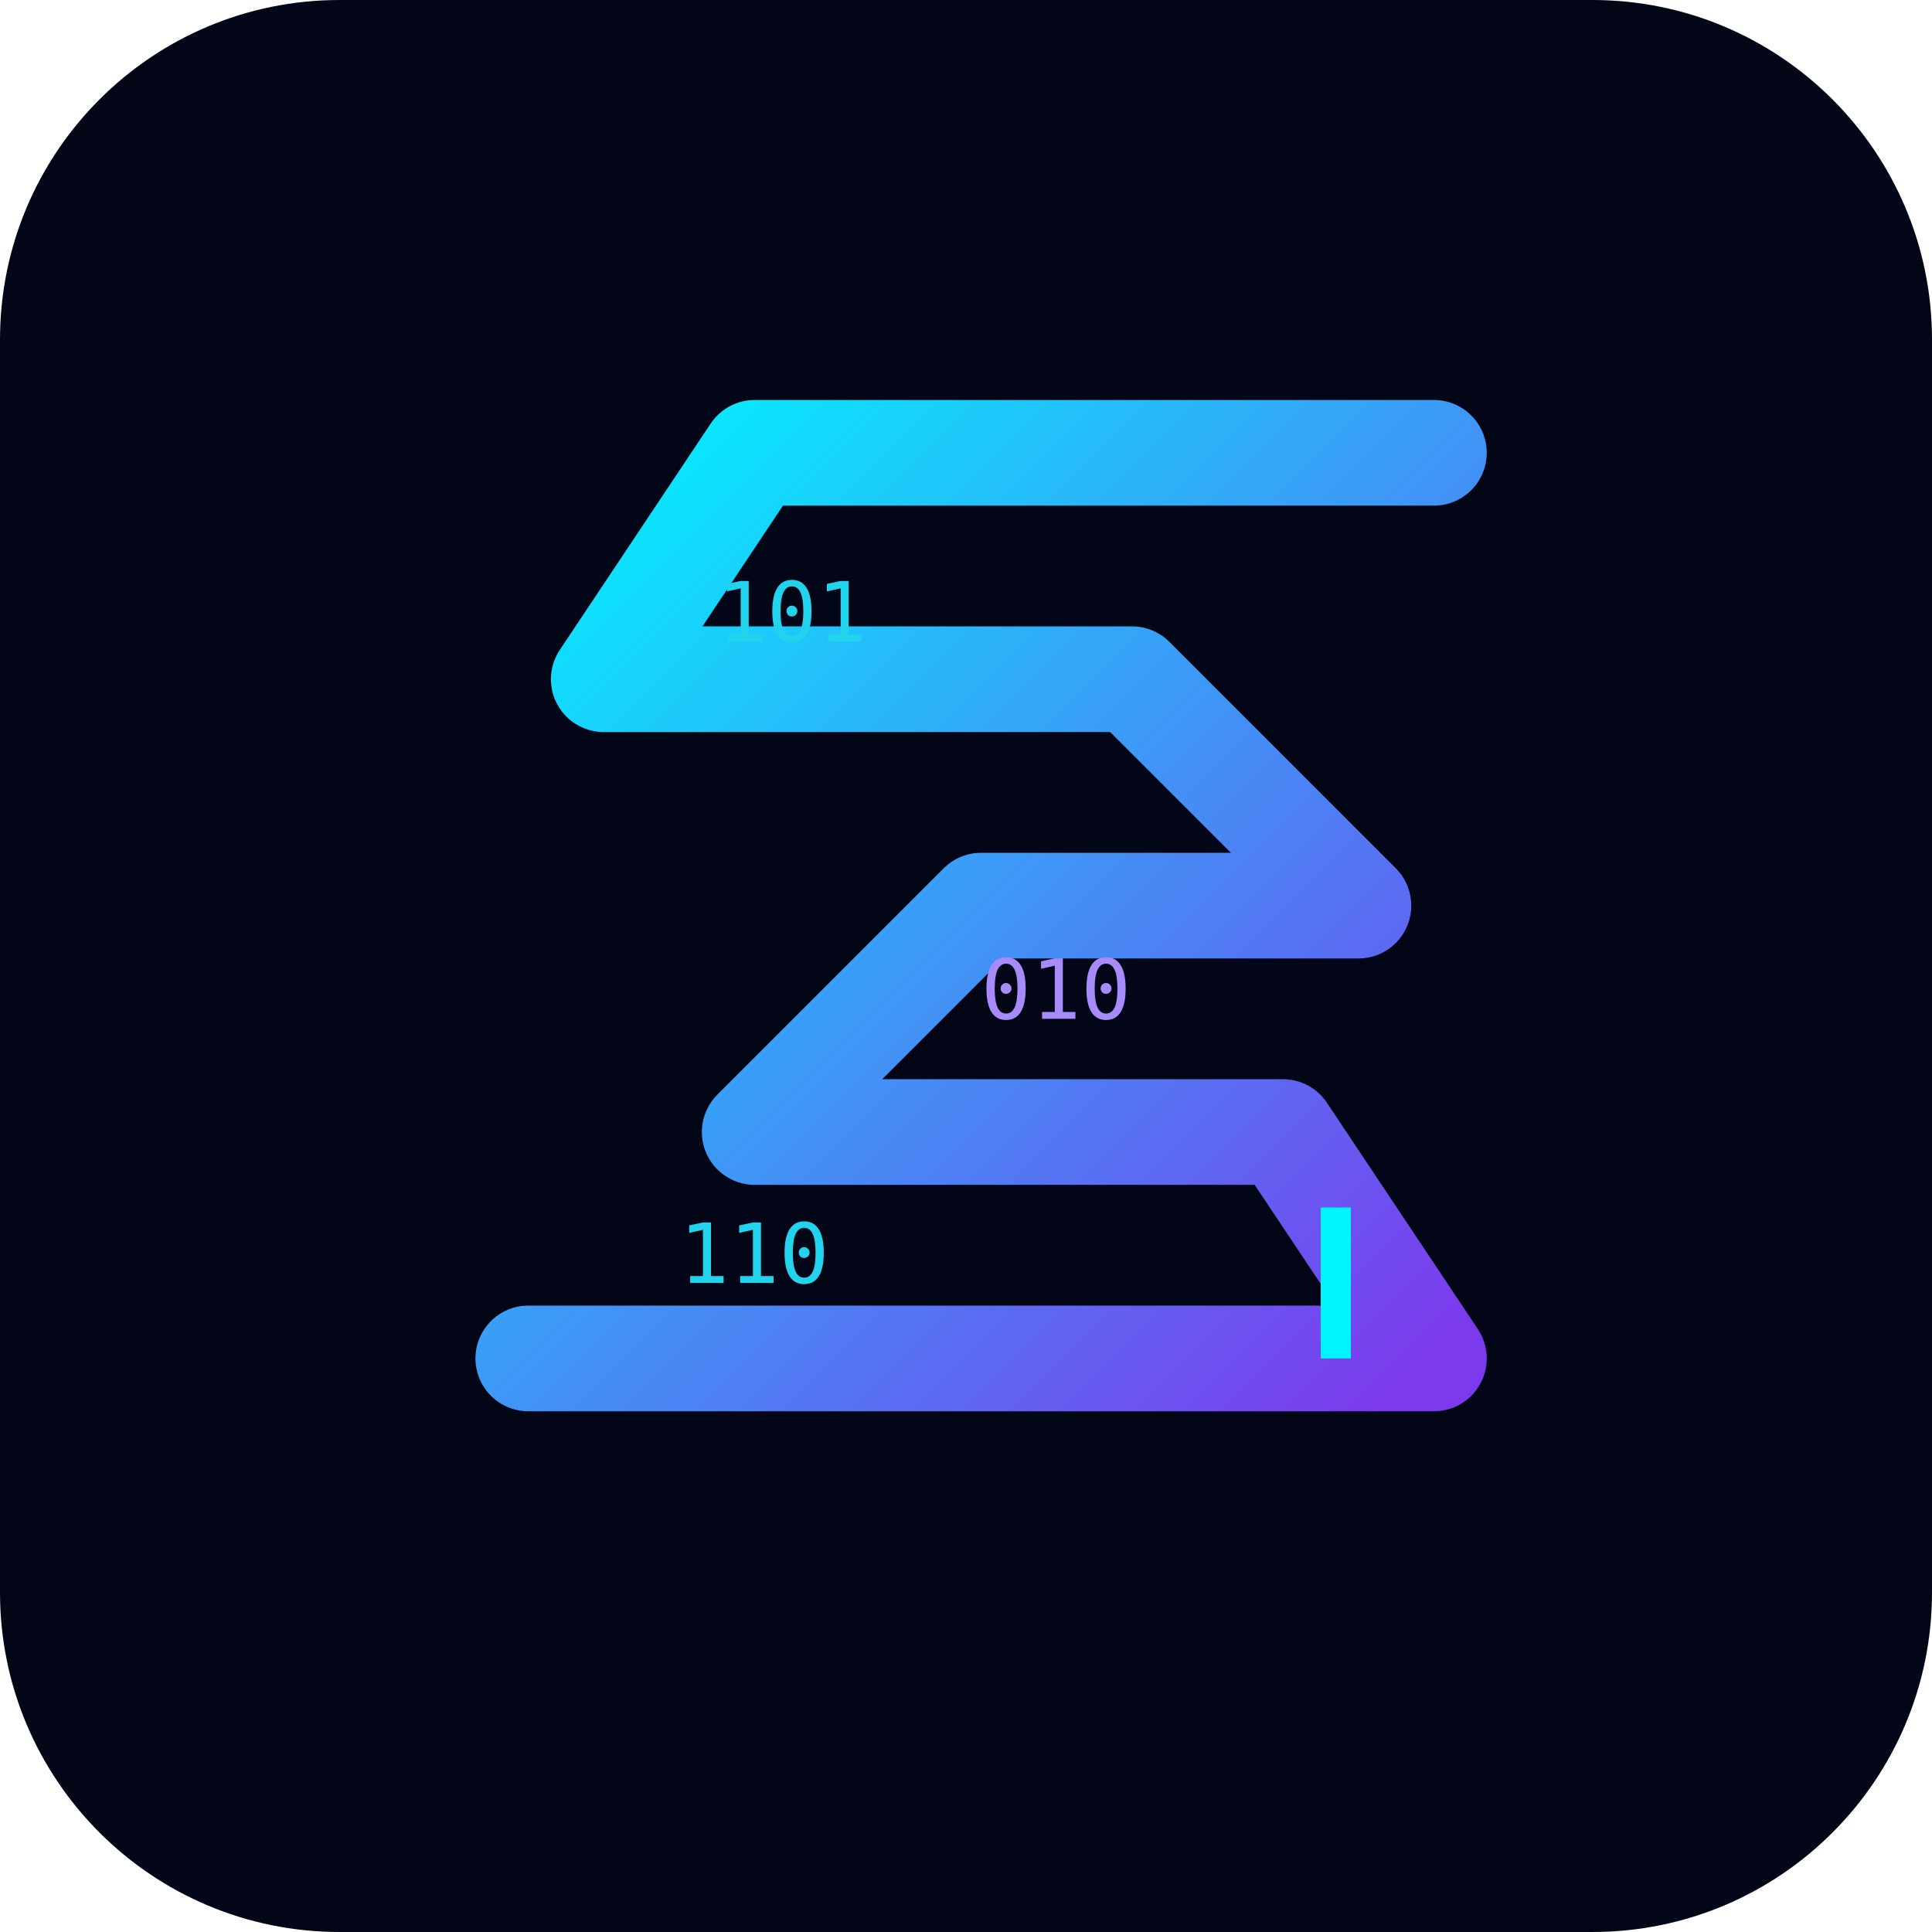
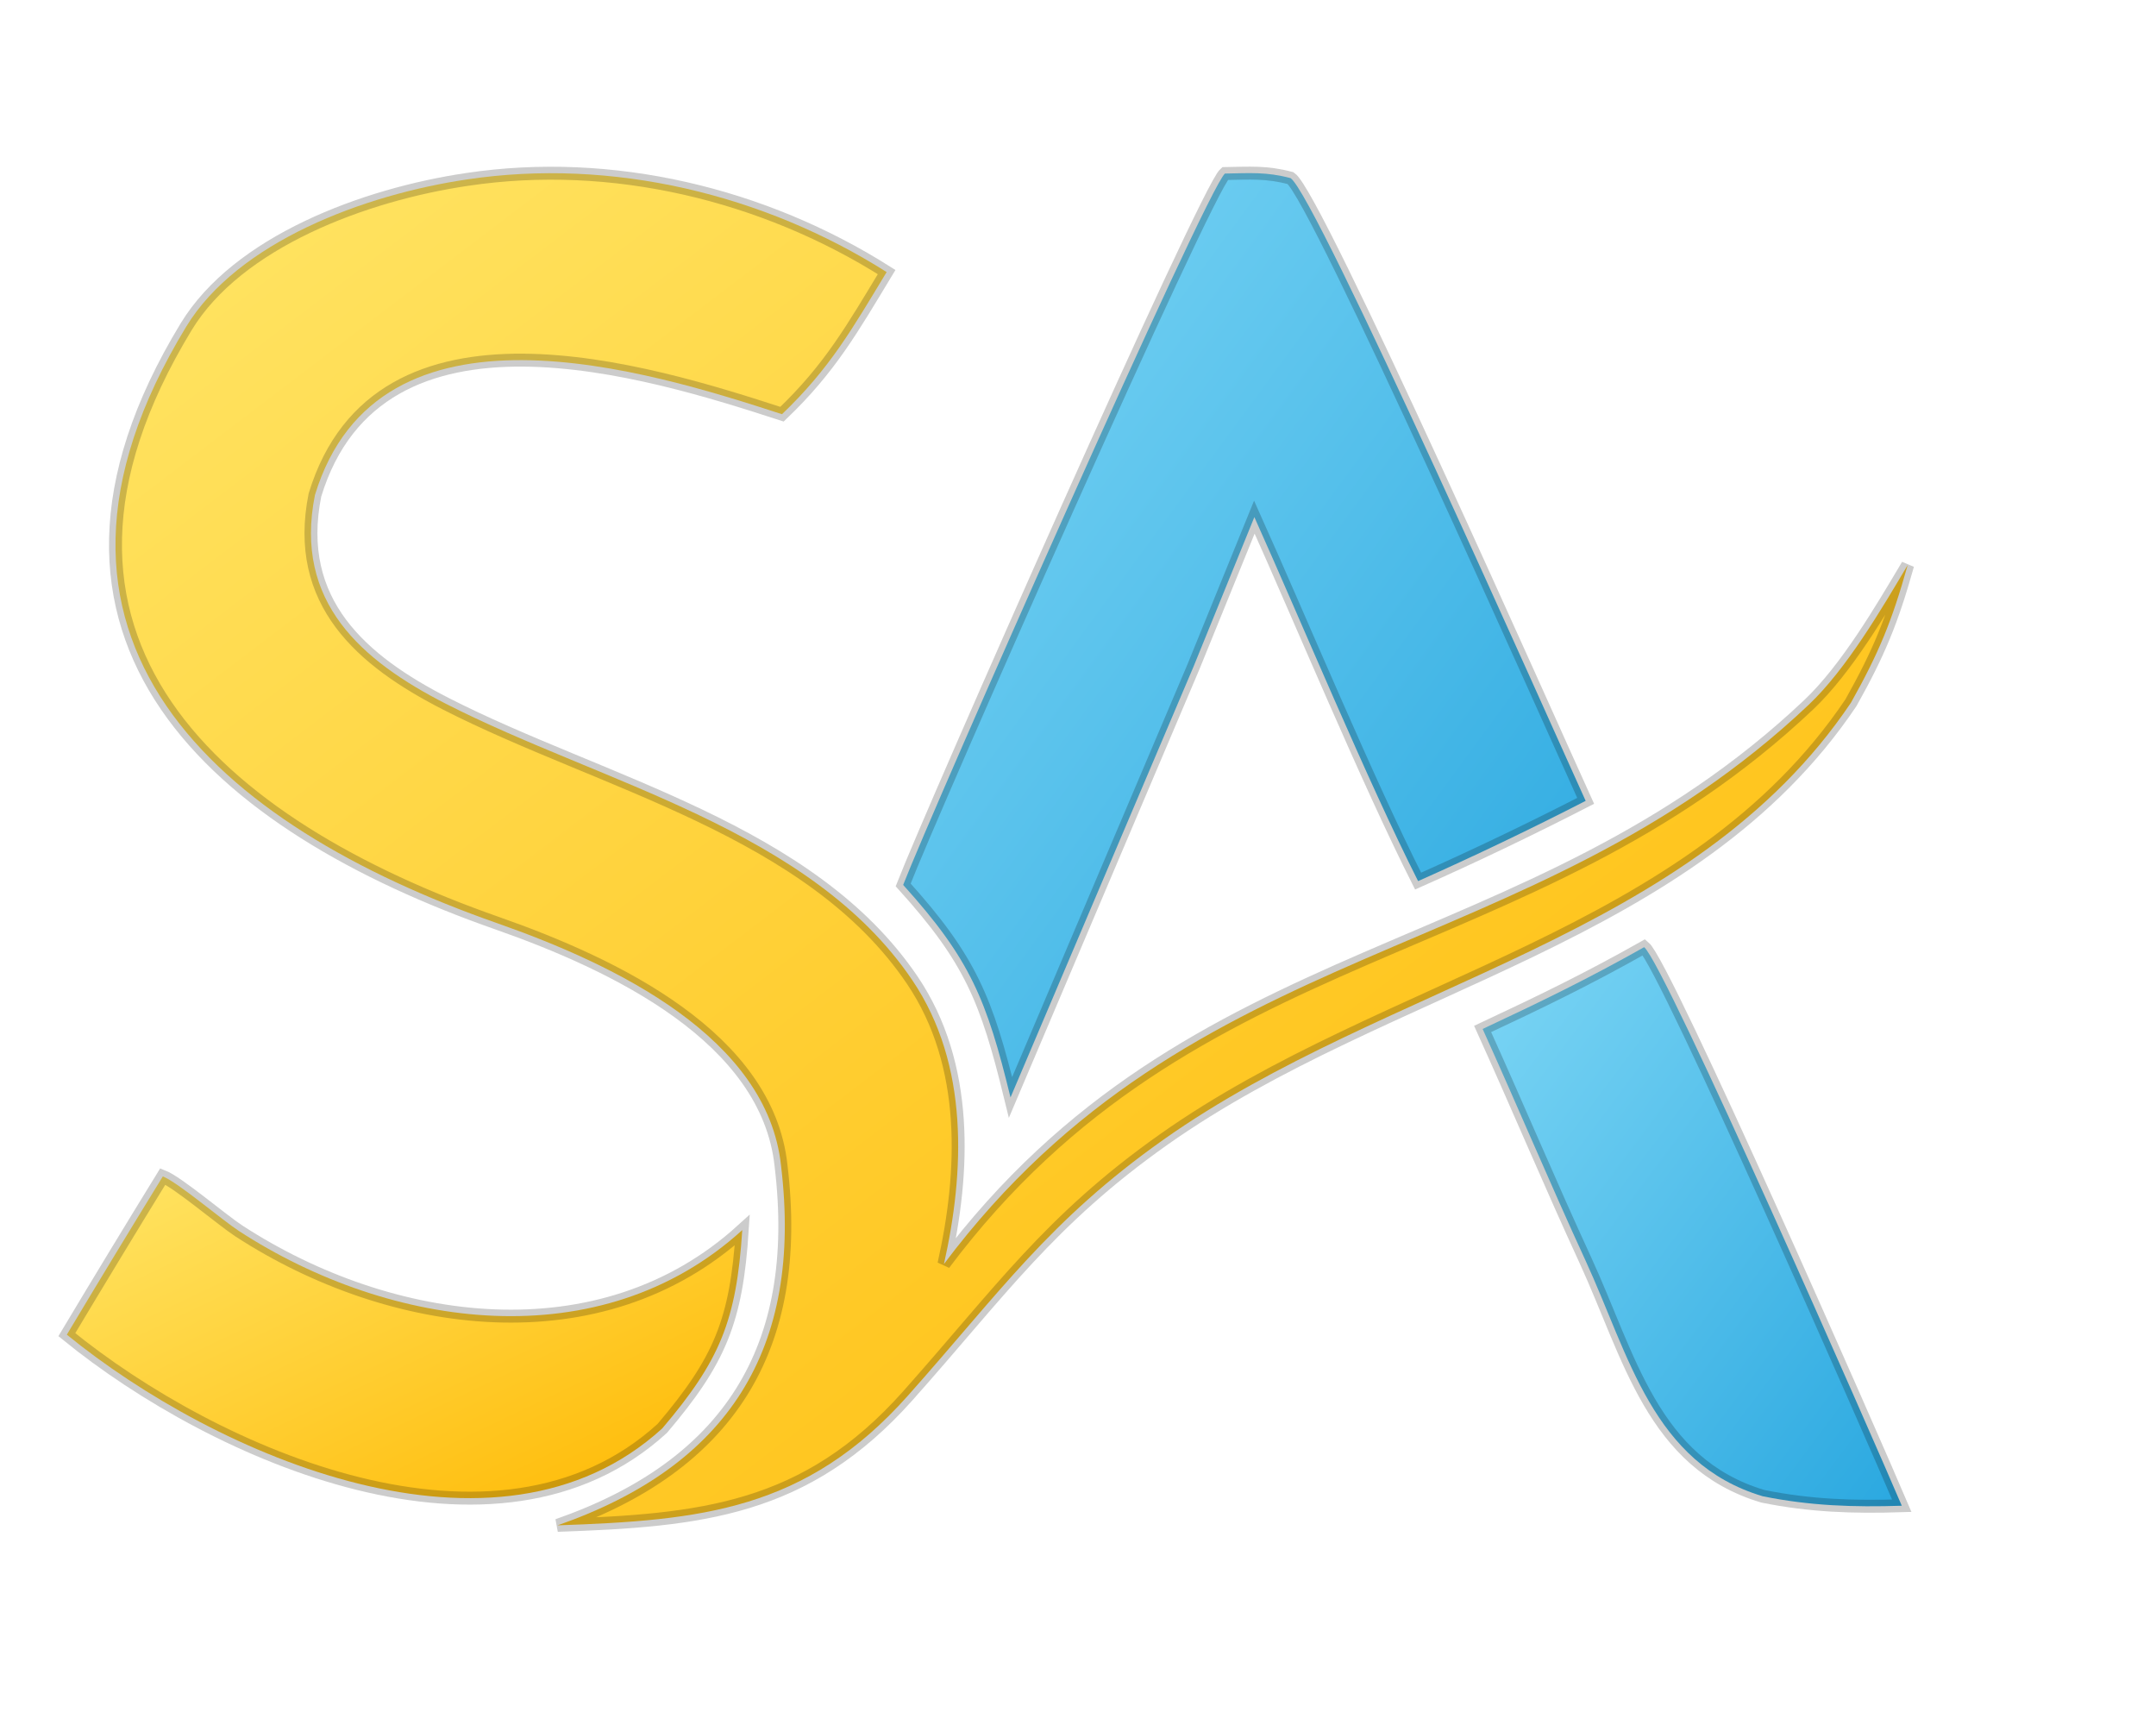
- <svg xmlns="http://www.w3.org/2000/svg" width="512" height="512" viewBox="0 0 512 512">
-   <rect width="512" height="512" rx="90" fill="#020617" />
+ <svg xmlns="http://www.w3.org/2000/svg" viewBox="550 240 250 200" width="100%" style="">
  <defs>
-     <linearGradient id="g" x1="0" y1="0" x2="1" y2="1">
-       <stop offset="0%" stop-color="#00f5ff" />
-       <stop offset="100%" stop-color="#7c3aed" />
+     <linearGradient id="gradS" x1="0%" y1="0%" x2="100%" y2="100%">
+       <stop offset="0%" stop-color="#FFE566" />
+       <stop offset="100%" stop-color="#FFB800" />
+     </linearGradient>
+     <linearGradient id="gradA" x1="0%" y1="0%" x2="100%" y2="100%">
+       <stop offset="0%" stop-color="#7DD6F5" />
+       <stop offset="100%" stop-color="#2AA8E0" />
    </linearGradient>
  </defs>
-   <path d="     M 380 120     L 200 120     L 160 180     L 300 180     L 360 240     L 260 240     L 200 300     L 340 300     L 380 360     L 140 360   " stroke="url(#g)" stroke-width="28" stroke-linecap="round" stroke-linejoin="round" fill="none" />
-   <text x="190" y="170" font-size="22" fill="#22d3ee" font-family="monospace">101</text>
-   <text x="260" y="270" font-size="22" fill="#a78bfa" font-family="monospace">010</text>
-   <text x="180" y="340" font-size="22" fill="#22d3ee" font-family="monospace">110</text>
-   <rect x="350" y="320" width="8" height="40" fill="#00f5ff">
-     <animate attributeName="opacity" values="1;0;1" dur="1s" repeatCount="indefinite" />
-   </rect>
+   <g stroke="#00000033" stroke-width="1.5" style="fill:rgb(0, 0, 0);stroke:rgba(0, 0, 0, 0.2);color:rgb(255, 255, 255);stroke-width:1.5px;stroke-linecap:butt;stroke-linejoin:miter;opacity:1;font-family:&quot;Anthropic Sans&quot;, -apple-system, BlinkMacSystemFont, &quot;Segoe UI&quot;, sans-serif;font-size:16px;font-weight:400;text-anchor:start;dominant-baseline:auto">
+     <path fill="url(#gradS)" d="M604.157 260.804C620.948 258.278 638.526 262.506 652.811 271.544C648.829 278.122 646.229 282.722 640.676 288.023C625.273 283.019 593.898 273.19 586.519 297.394C584.028 309.826 591.969 316.624 601.696 321.595C619.761 330.825 643.98 336.169 655.787 353.647C662.424 363.471 661.835 375.937 659.457 386.551C688.414 347.952 727.253 352.412 759.728 321.712C764.098 317.58 768.164 310.643 771.204 305.518C769.38 312.024 767.874 315.679 764.631 321.468C746.225 348.86 710.925 353.755 684.927 372.124C671.675 381.487 665.955 389.818 655.29 401.803C643.426 415.135 631.252 416.276 614.654 416.852C634.362 409.976 643.144 396.482 640.564 375.14C638.978 360.313 621.382 351.85 607.639 347.033C575.429 335.742 549.567 314.125 571.584 277.888C577.57 268.037 592.263 262.555 604.157 260.804Z" style="stroke:rgba(0, 0, 0, 0.2);color:rgb(255, 255, 255);stroke-width:1.5px;stroke-linecap:butt;stroke-linejoin:miter;opacity:1;font-family:&quot;Anthropic Sans&quot;, -apple-system, BlinkMacSystemFont, &quot;Segoe UI&quot;, sans-serif;font-size:16px;font-weight:400;text-anchor:start;dominant-baseline:auto" />
+     <path fill="url(#gradA)" d="M692.037 260.122C694.928 260.075 696.845 259.907 699.652 260.654C702.595 262.62 729.875 324.097 733.866 332.853C727.478 336.136 720.999 339.238 714.436 342.157C708.496 330.382 701.016 312.355 695.45 299.953L688.386 317.314L667.175 367.238C664.411 355.921 662.543 351.249 654.727 342.599C658.093 333.942 689.815 262.103 692.037 260.122Z" style="stroke:rgba(0, 0, 0, 0.2);color:rgb(255, 255, 255);stroke-width:1.5px;stroke-linecap:butt;stroke-linejoin:miter;opacity:1;font-family:&quot;Anthropic Sans&quot;, -apple-system, BlinkMacSystemFont, &quot;Segoe UI&quot;, sans-serif;font-size:16px;font-weight:400;text-anchor:start;dominant-baseline:auto" />
+     <path fill="url(#gradS)" d="M568.88 376.396C570.614 377.067 575.771 381.468 577.721 382.734C595.308 394.155 619.656 397.551 636.07 382.618C635.39 393.157 633.474 397.74 626.795 405.611C607.607 423.119 575.005 408.799 557.75 394.744C561.423 388.605 565.133 382.489 568.88 376.396Z" style="stroke:rgba(0, 0, 0, 0.2);color:rgb(255, 255, 255);stroke-width:1.5px;stroke-linecap:butt;stroke-linejoin:miter;opacity:1;font-family:&quot;Anthropic Sans&quot;, -apple-system, BlinkMacSystemFont, &quot;Segoe UI&quot;, sans-serif;font-size:16px;font-weight:400;text-anchor:start;dominant-baseline:auto" />
+     <path fill="url(#gradA)" d="M740.649 349.816C743.08 351.84 767.468 407.386 770.522 414.578C764.911 414.759 759.895 414.593 754.39 413.477C741.603 409.642 738.939 397.198 733.837 386.121C729.753 377.254 725.955 368.21 721.919 359.3C728.711 356.121 734.069 353.524 740.649 349.816Z" style="stroke:rgba(0, 0, 0, 0.2);color:rgb(255, 255, 255);stroke-width:1.5px;stroke-linecap:butt;stroke-linejoin:miter;opacity:1;font-family:&quot;Anthropic Sans&quot;, -apple-system, BlinkMacSystemFont, &quot;Segoe UI&quot;, sans-serif;font-size:16px;font-weight:400;text-anchor:start;dominant-baseline:auto" />
+   </g>
</svg>
